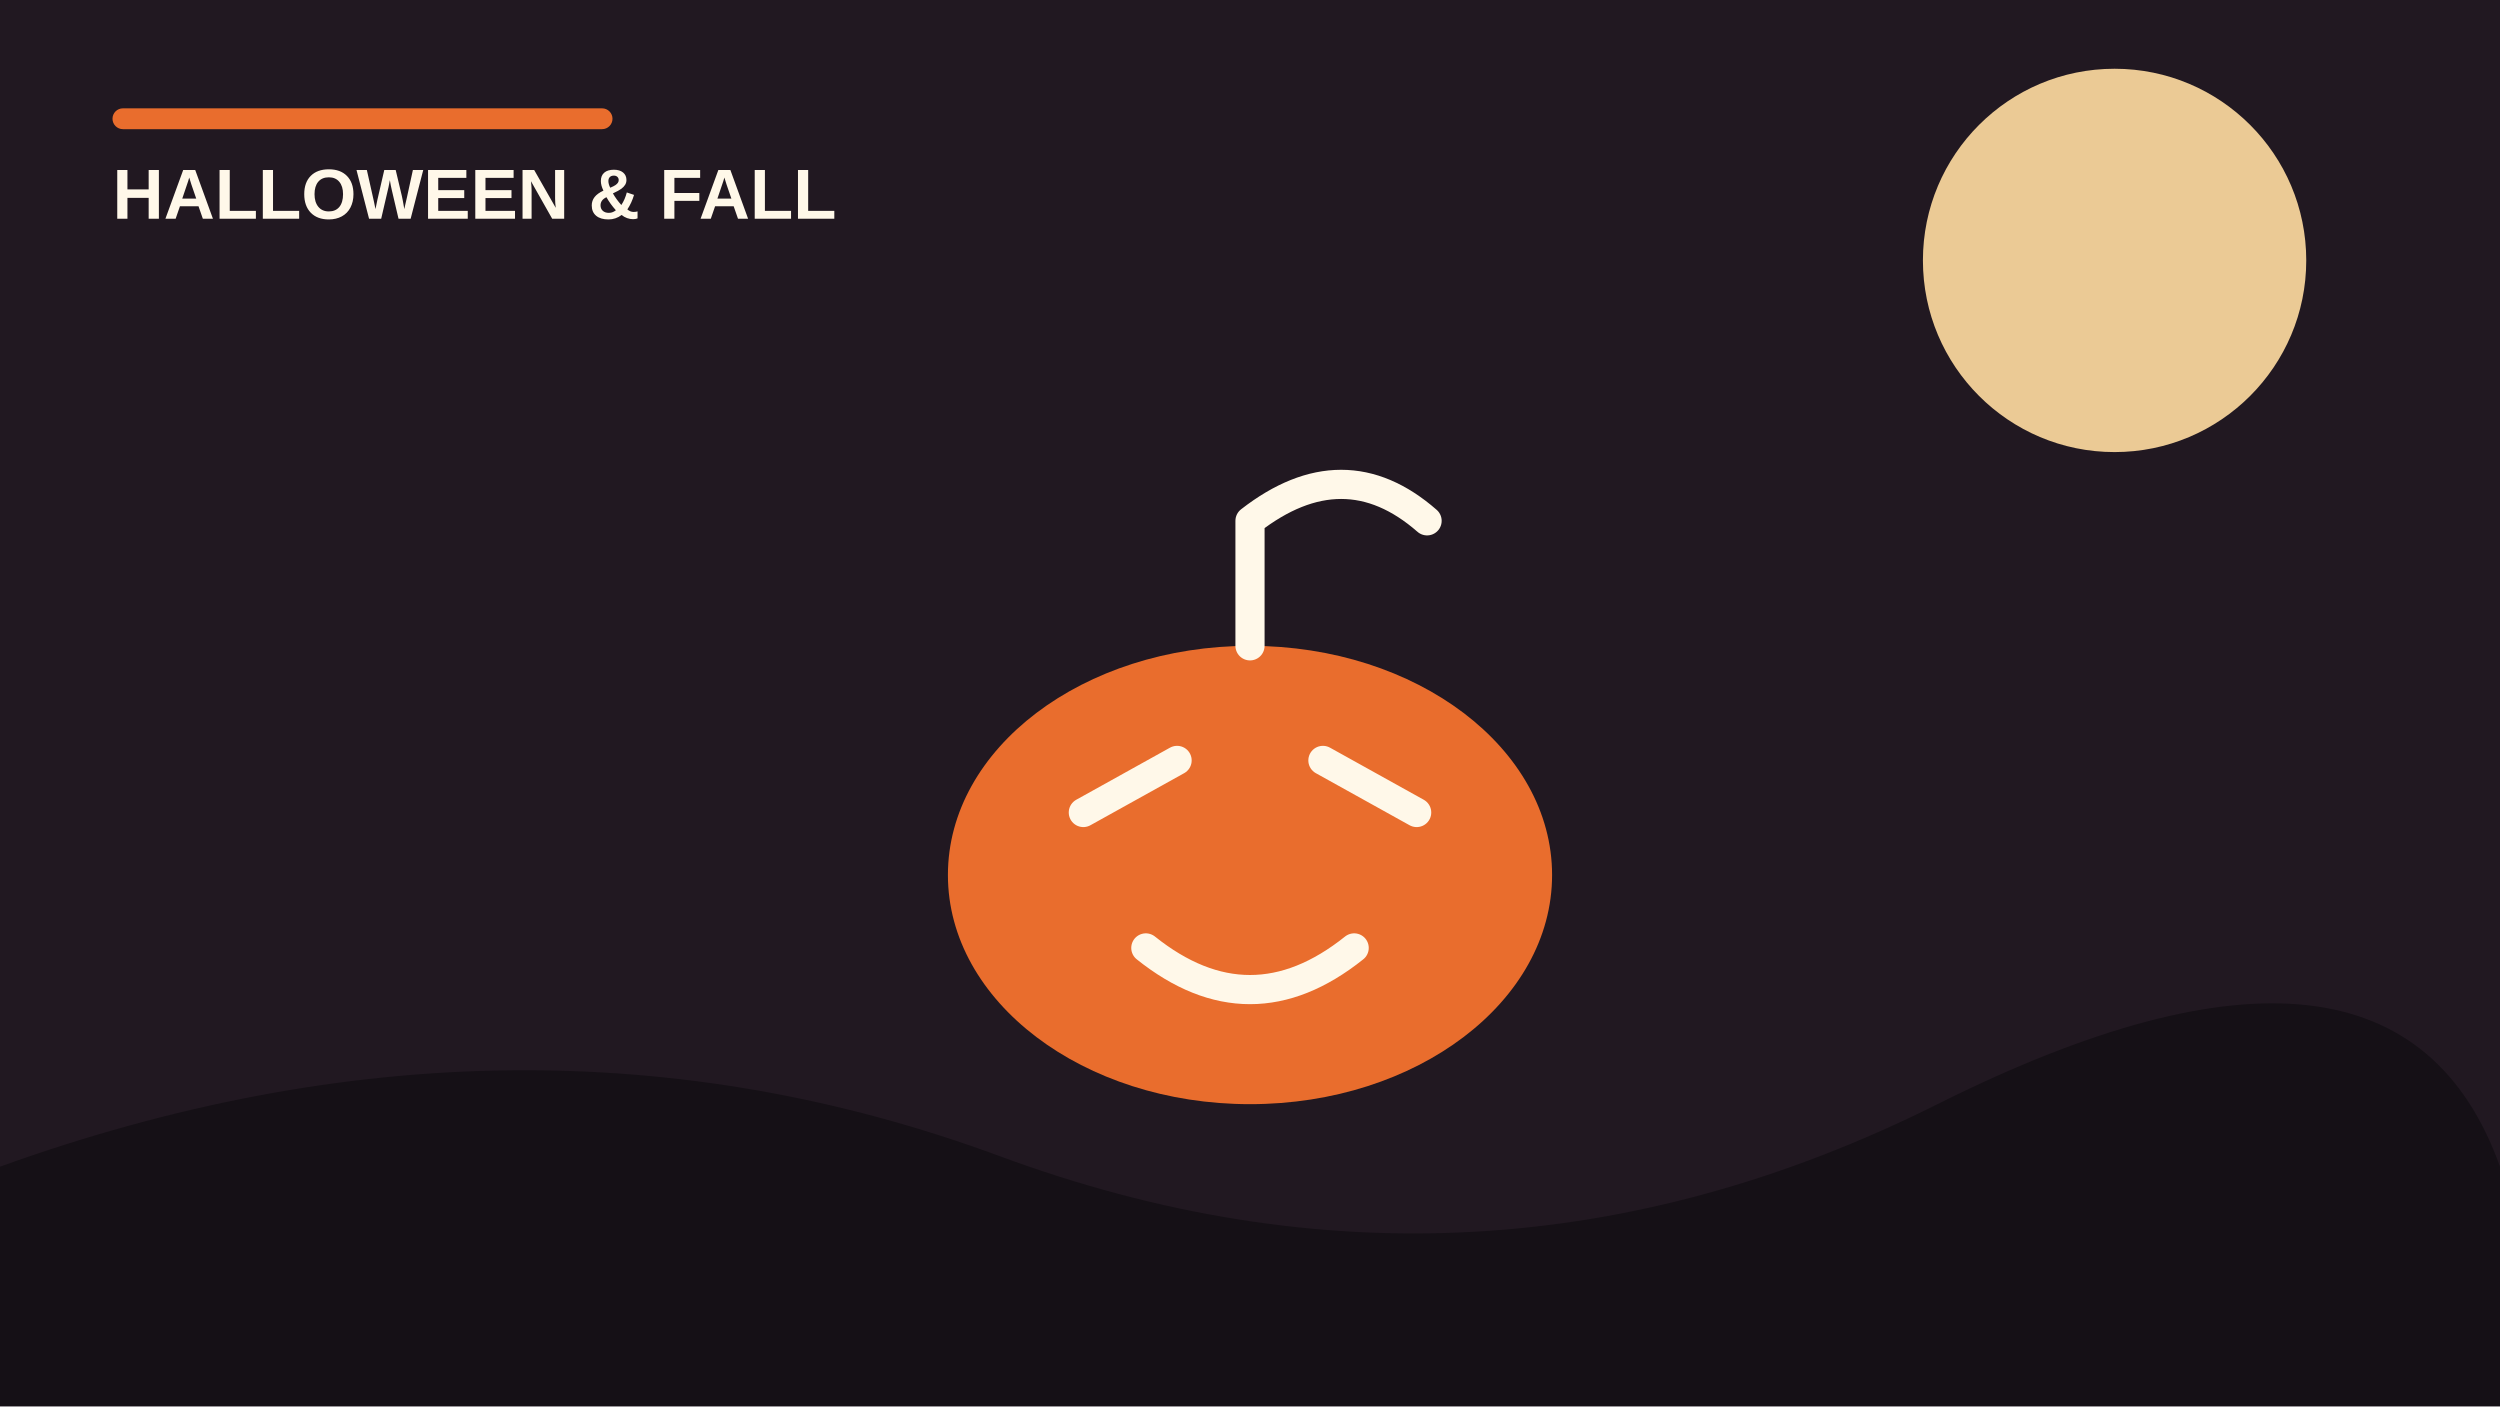
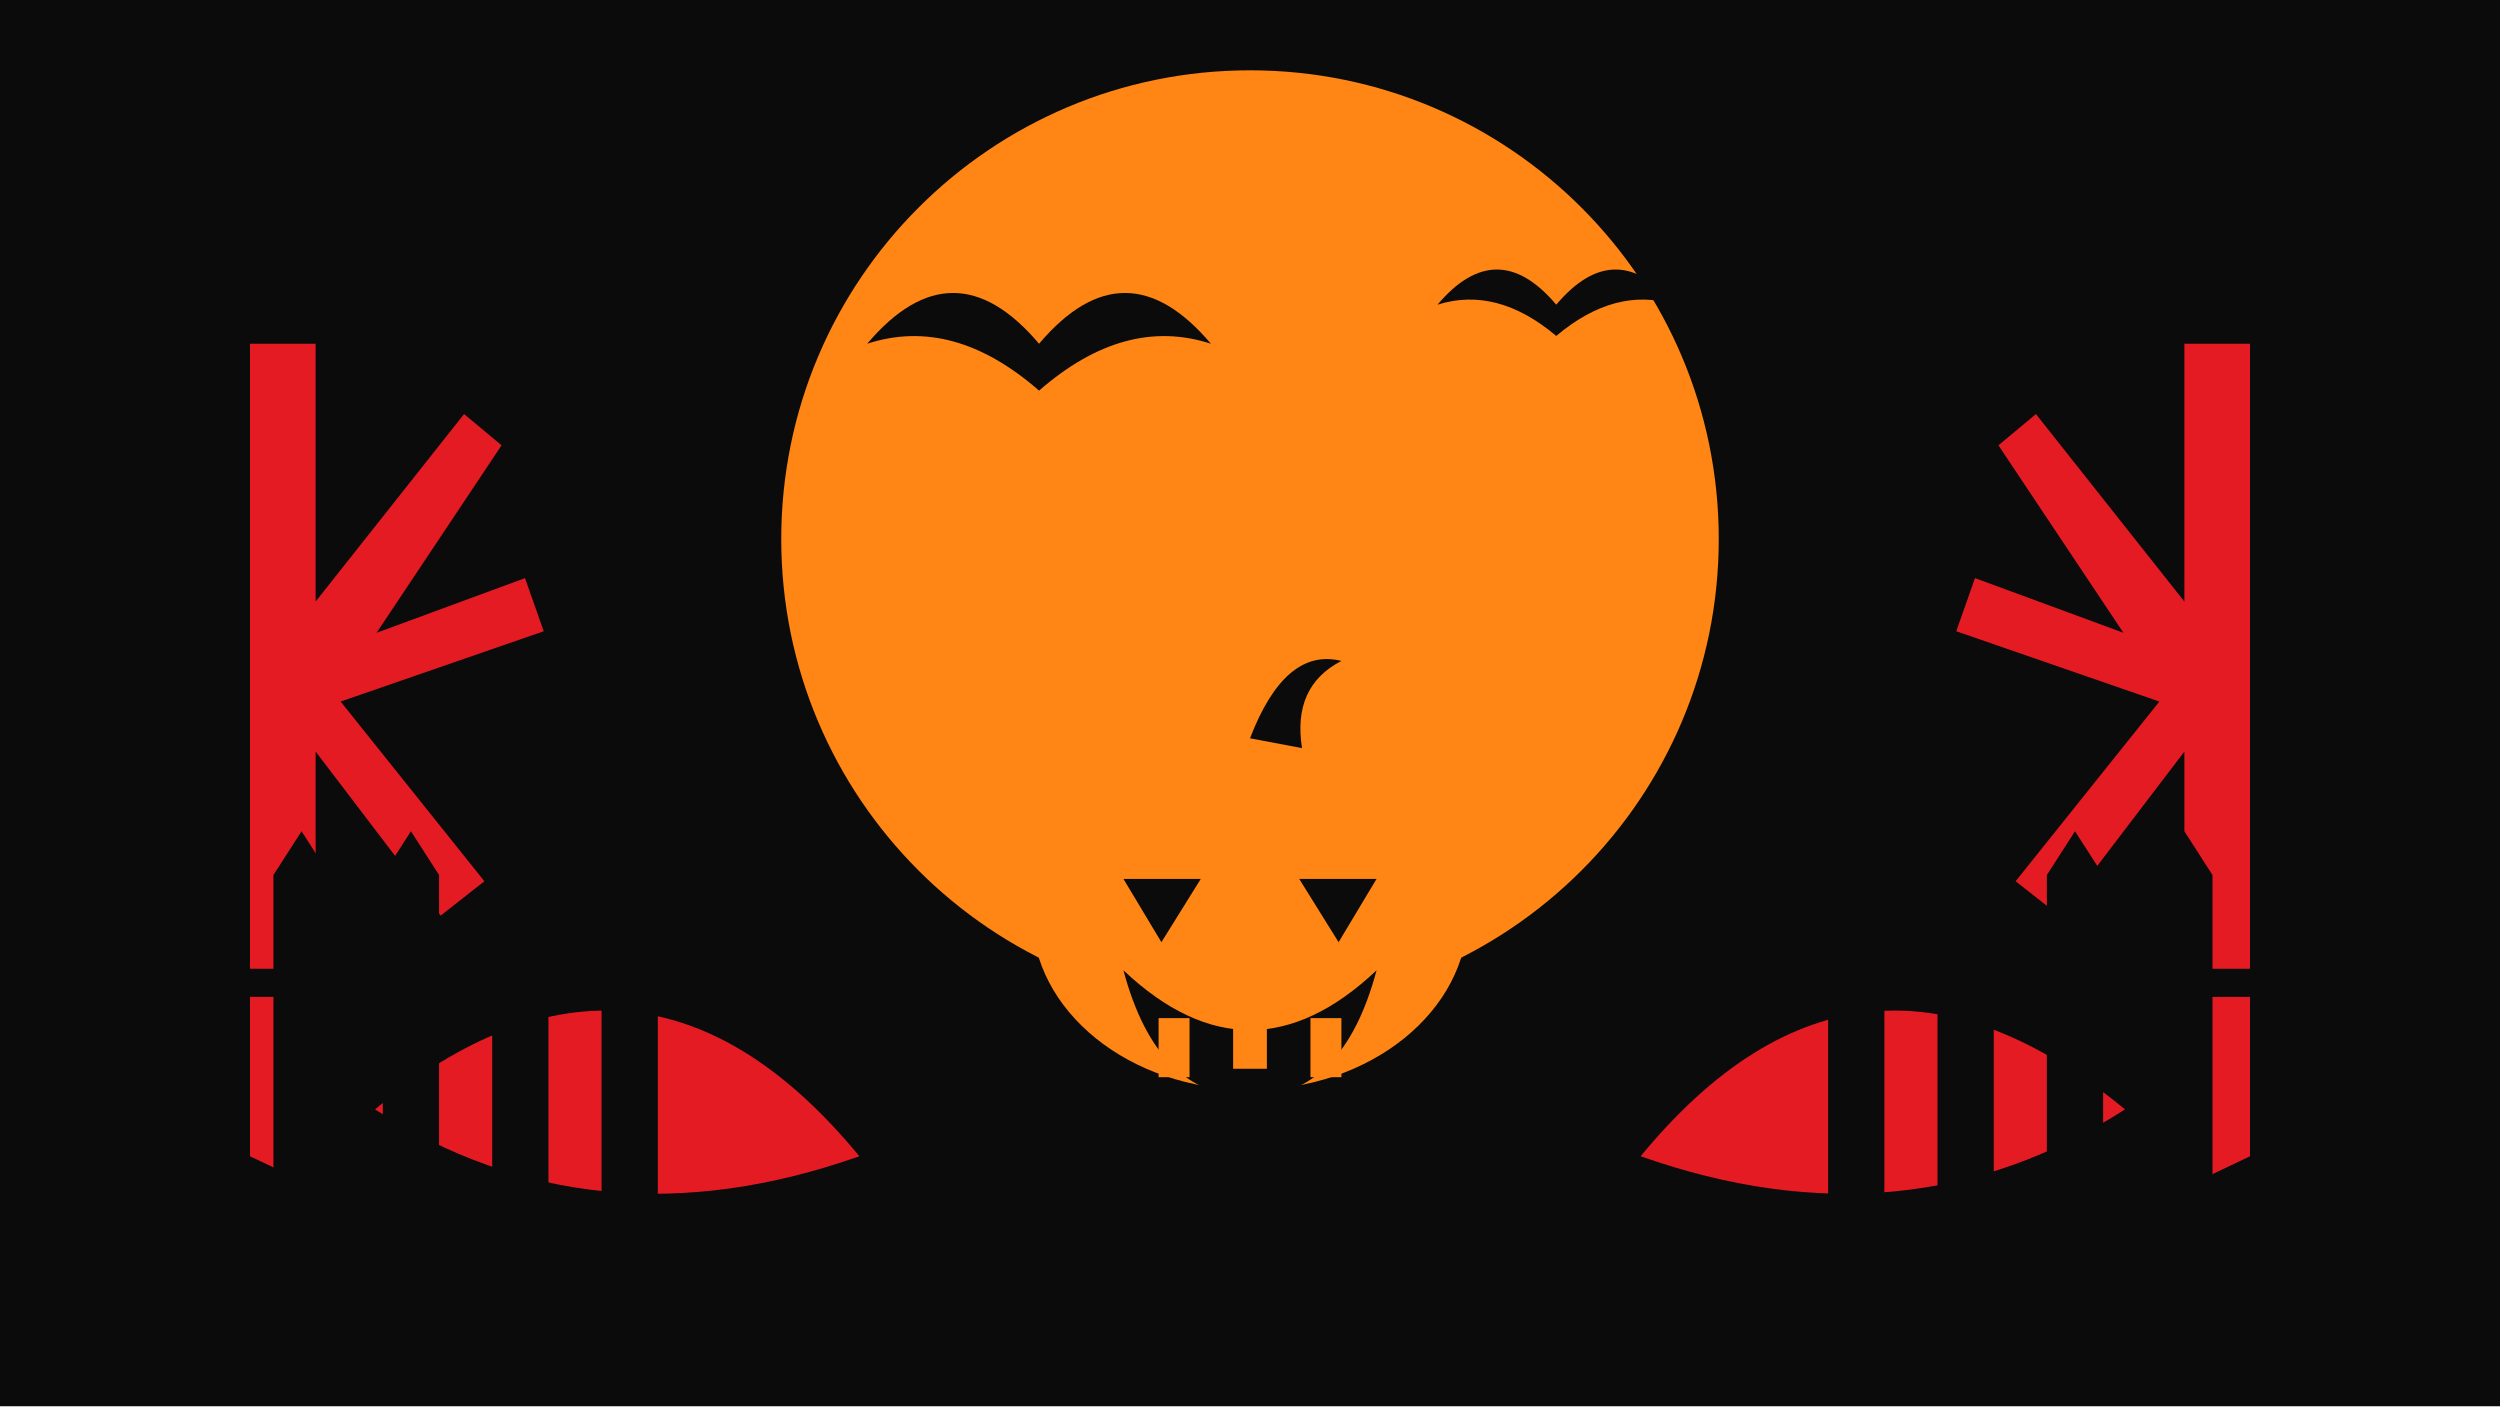
- <svg xmlns="http://www.w3.org/2000/svg" viewBox="0 0 1200 675" role="img" aria-label="Halloween &amp; fall">
-   <rect width="1200" height="675" fill="#211821" />
-   <circle cx="1015" cy="125" r="92" fill="#f5d39a" opacity=".95" />
-   <path d="M0 560 Q250 470 480 555 T930 530 T1200 560 V675 H0Z" fill="#151016" />
-   <g stroke="#fff8e9" stroke-width="14" stroke-linecap="round" stroke-linejoin="round" fill="none">
-     <ellipse cx="600" cy="420" rx="145" ry="110" fill="#e96d2d" stroke="none" />
-     <path d="M600 310v-60M600 250q45-35 85 0" />
-     <path d="M520 390l45-25M680 390l-45-25M550 455q50 40 100 0" />
+ <svg xmlns="http://www.w3.org/2000/svg" viewBox="0 0 1600 900" role="img" aria-label="Seasonal events">
+   <rect width="1600" height="900" fill="#0b0b0b" />
+   <circle cx="800" cy="345" r="300" fill="#ff8514" />
+   <g transform="translate(800 585) scale(0.9)">
+     <ellipse cx="0" cy="0" rx="155" ry="125" fill="#ff8514" />
+     <path d="M0-125q25-65 65-55-35 18-28 62Z" fill="#0b0b0b" />
+     <path d="M-90-25h55l-28 45Z" fill="#0b0b0b" />
+     <path d="M90-25H35l28 45Z" fill="#0b0b0b" />
+     <path d="M-90 40q90 85 180 0-24 90-90 90t-90-90Z" fill="#0b0b0b" />
+     <rect x="-12" y="65" width="24" height="45" fill="#ff8514" />
+     <rect x="-65" y="74" width="22" height="42" fill="#ff8514" />
+     <rect x="43" y="74" width="22" height="42" fill="#ff8514" />
  </g>
-   <rect x="54" y="52" width="240" height="10" rx="5" fill="#e96d2d" />
-   <text x="54" y="105" fill="#fff8e9" font-family="Arial, sans-serif" font-size="34" font-weight="700">HALLOWEEN &amp; FALL</text>
+   <g fill="#e51b23">
+     <path d="M240 710q170-140 310 30-170 60-310-30Z" />
+     <path d="M1360 710q-170-140-310 30 170 60 310-30Z" />
+   </g>
+   <path d="M160 740V220h42v165l95-120 24 20-80 120 95-35 12 34-130 45 92 115-28 22-80-105v279Z" fill="#e51b23" />
+   <path d="M1440 740V220h-42v165l-95-120-24 20 80 120-95-35-12 34 130 45-92 115 28 22 80-105v279Z" fill="#e51b23" />
+   <g fill="#0b0b0b">
+     <rect x="0" y="620" width="430" height="18" />
+     <rect x="1170" y="620" width="430" height="18" />
+     <path d="M35 770v-210l18-28 18 28v210Z" />
+     <path d="M105 770v-210l18-28 18 28v210Z" />
+     <path d="M175 770v-210l18-28 18 28v210Z" />
+     <path d="M245 770v-210l18-28 18 28v210Z" />
+     <path d="M315 770v-210l18-28 18 28v210Z" />
+     <path d="M385 770v-210l18-28 18 28v210Z" />
+     <path d="M1170 770v-210l18-28 18 28v210Z" />
+     <path d="M1240 770v-210l18-28 18 28v210Z" />
+     <path d="M1310 770v-210l18-28 18 28v210Z" />
+     <path d="M1380 770v-210l18-28 18 28v210Z" />
+     <path d="M1450 770v-210l18-28 18 28v210Z" />
+     <path d="M1520 770v-210l18-28 18 28v210Z" />
+   </g>
+   <path d="M555 220q55-65 110 0 55-65 110 0-55-18-110 30-55-48-110-30Z" fill="#0b0b0b" />
+   <path d="M920 195q38-45 76 0 38-45 76 0-38-12-76 20-38-32-76-20Z" fill="#0b0b0b" />
</svg>
